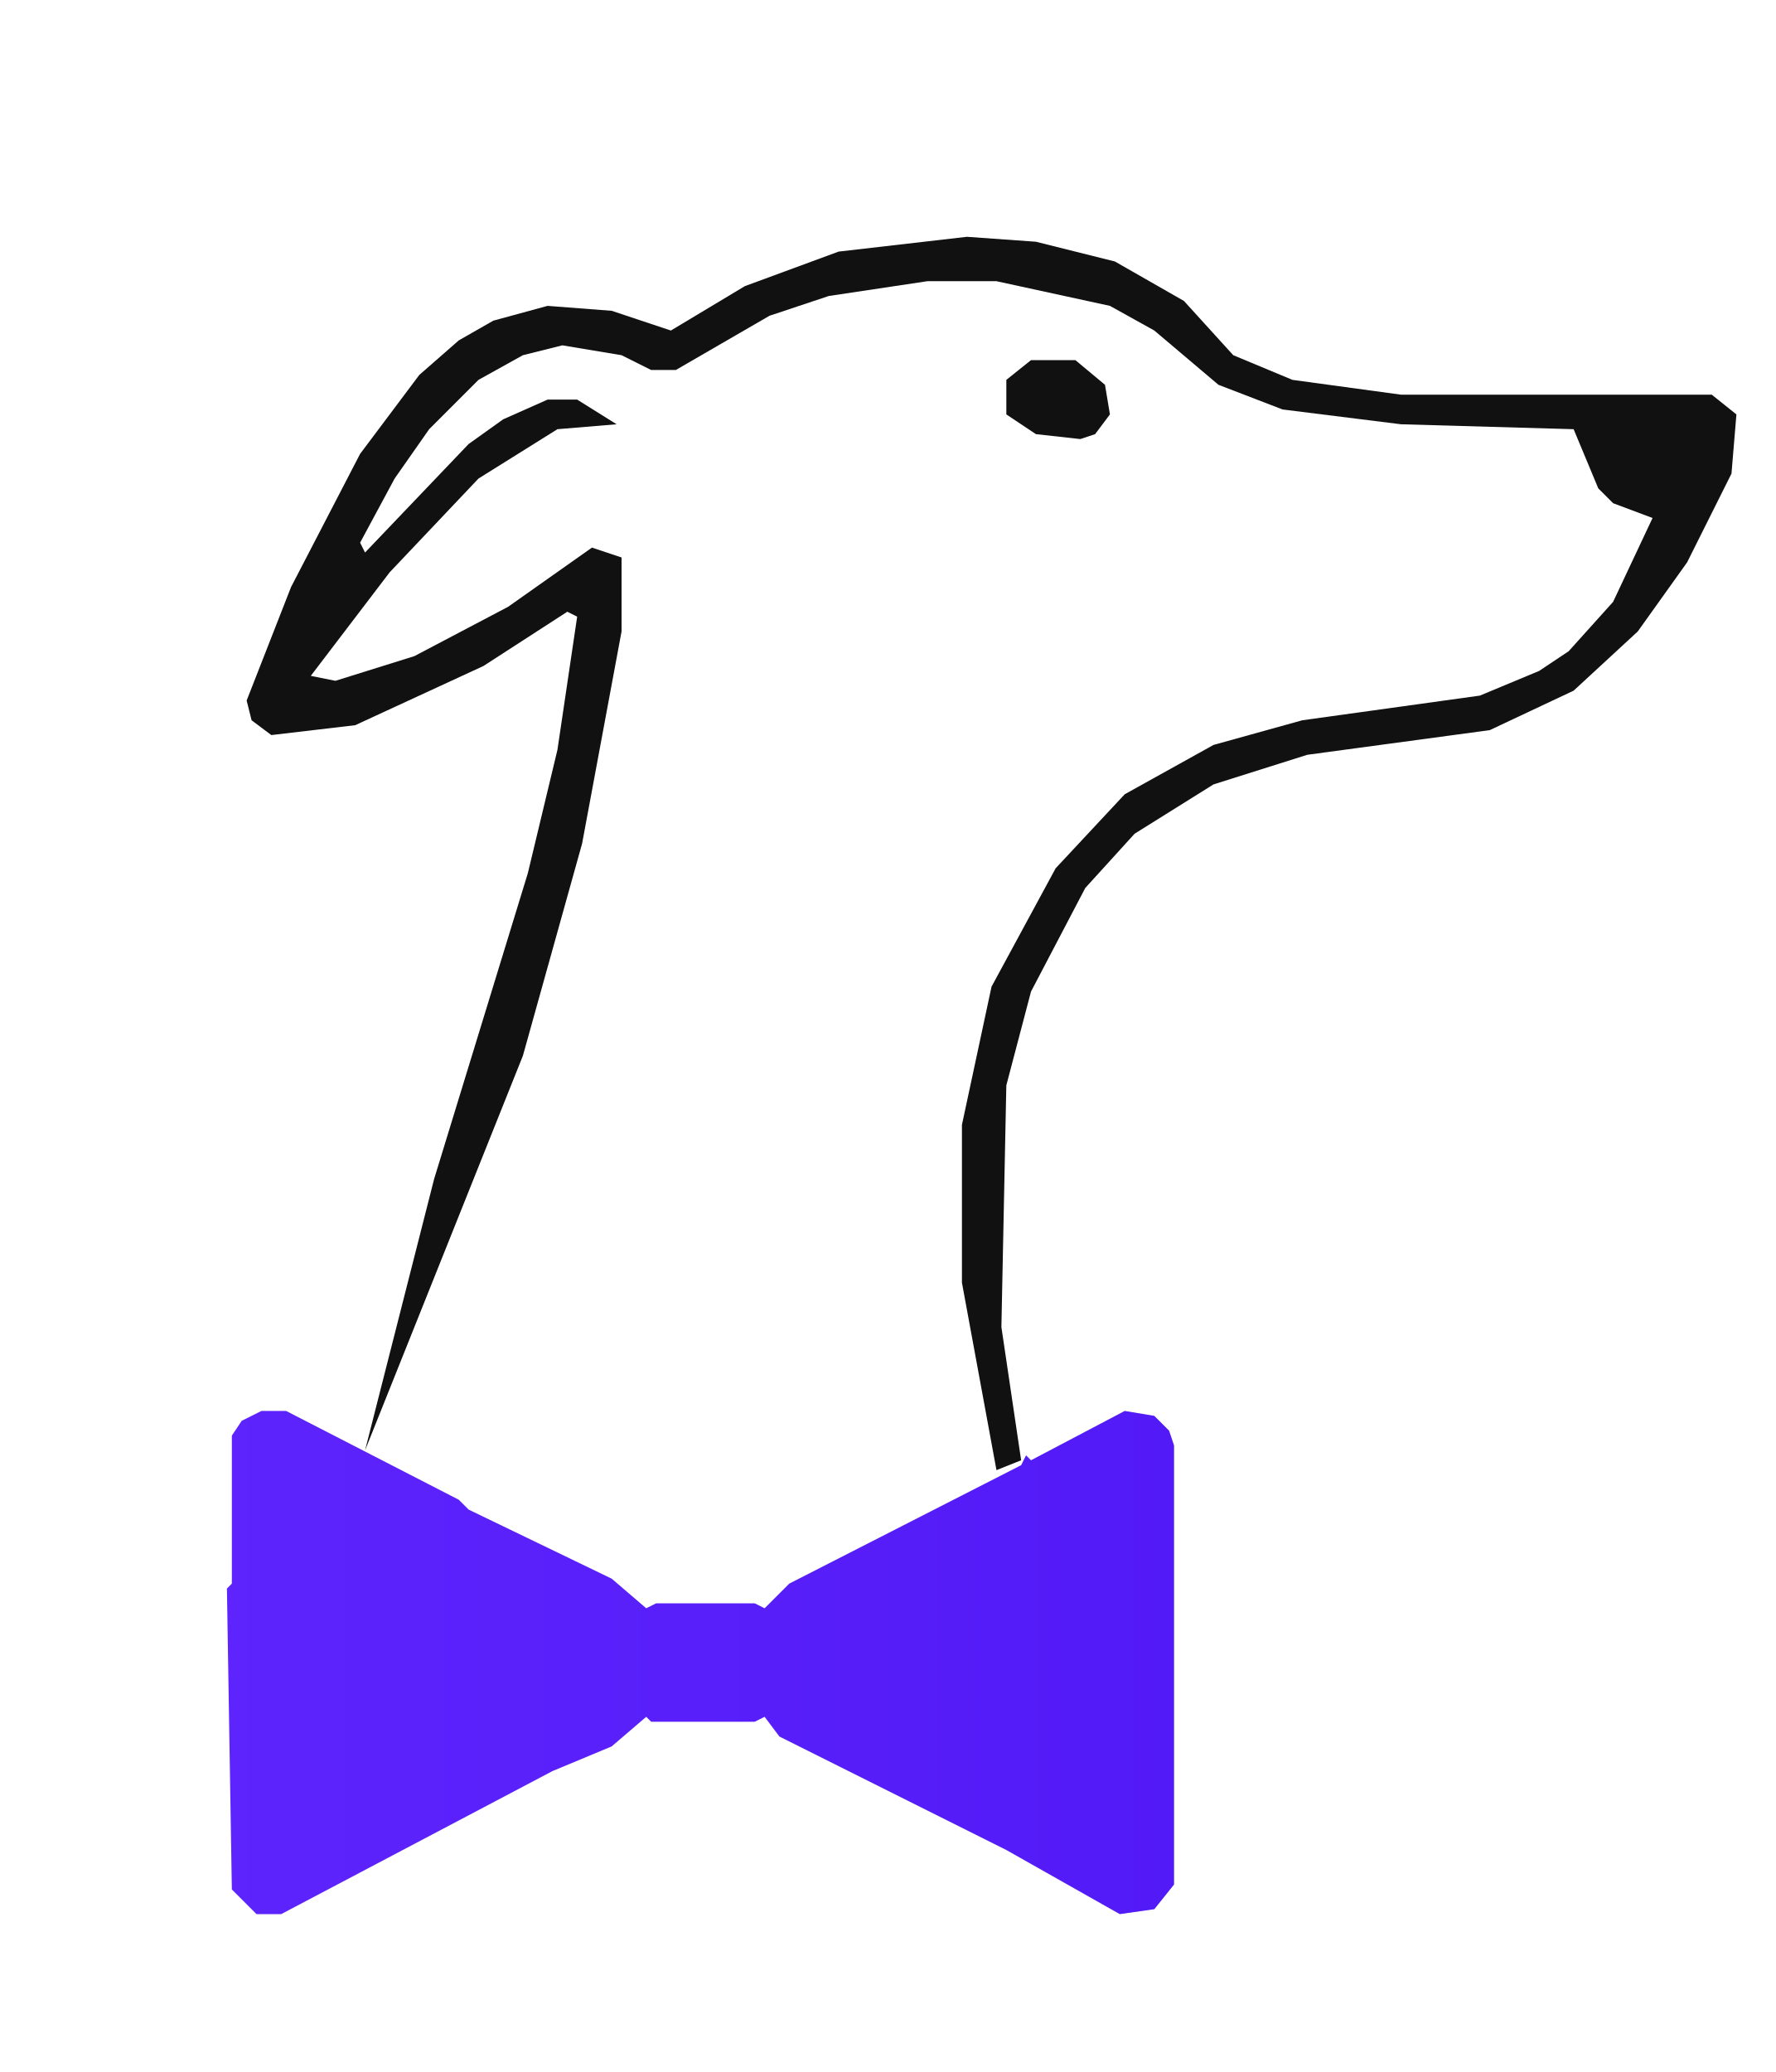
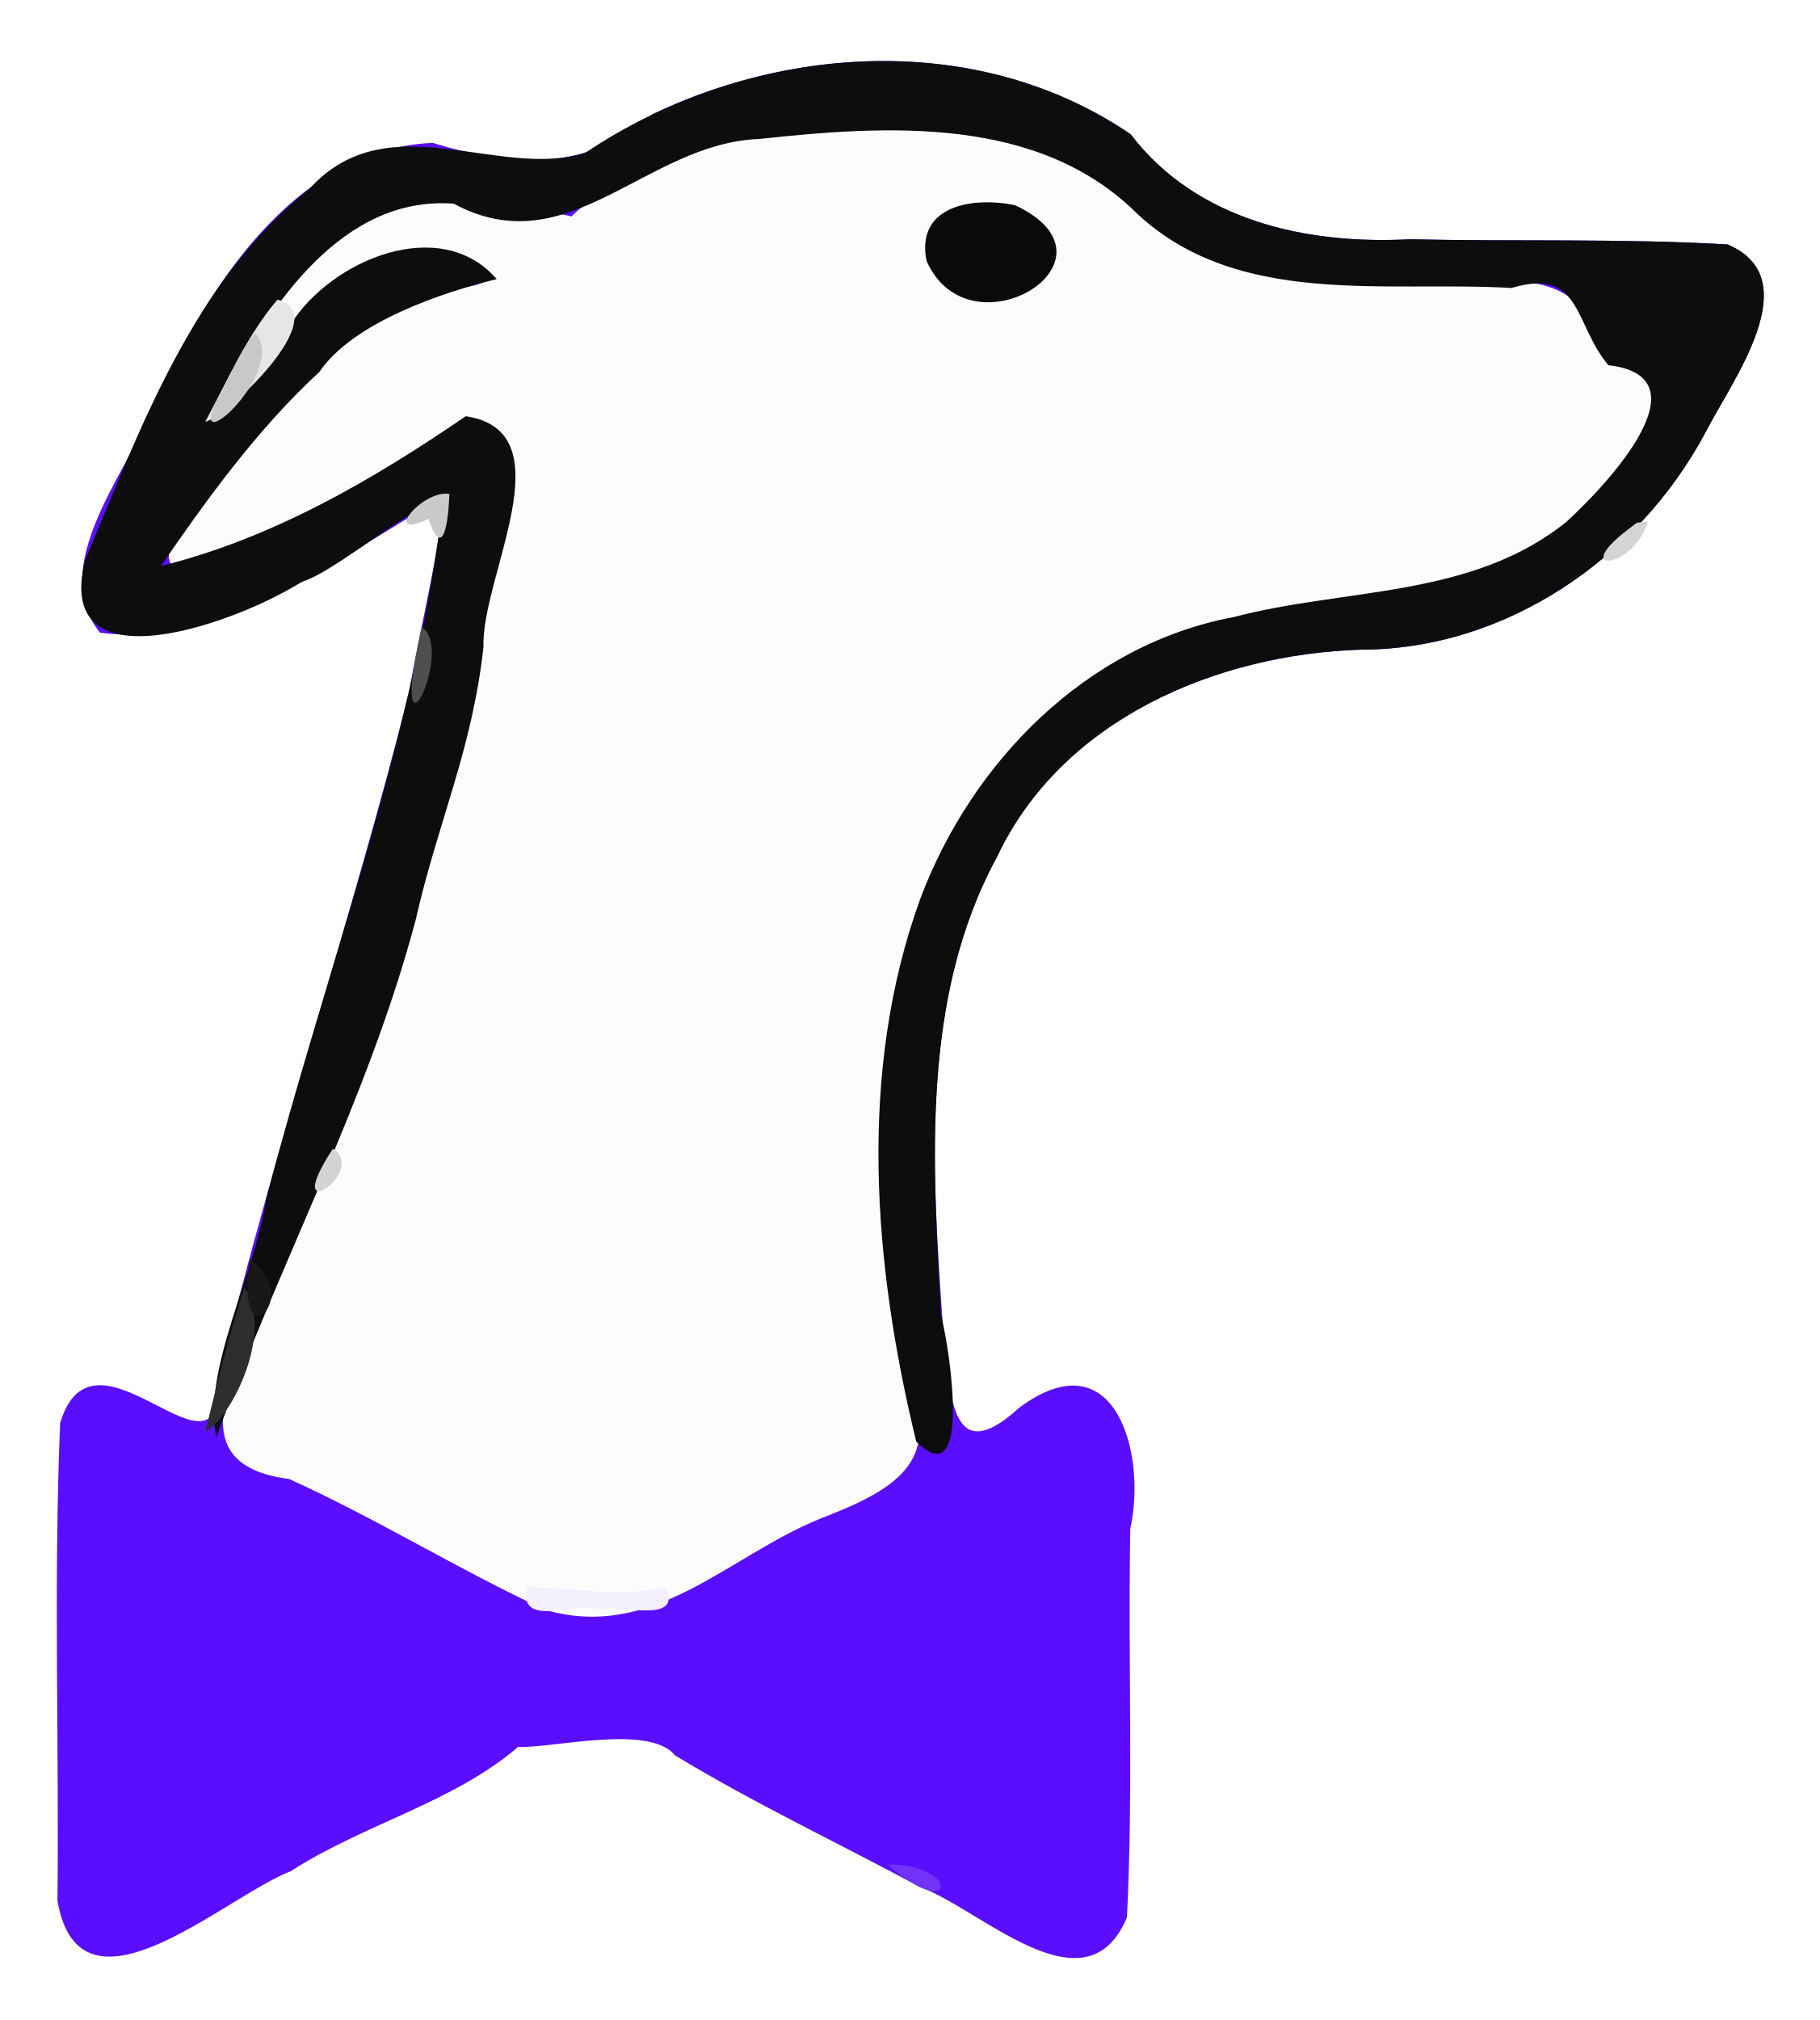
- <svg xmlns="http://www.w3.org/2000/svg" viewBox="0 0 360 420" fill="none">
-   <defs>
-     <linearGradient id="bow" x1="0" y1="0" x2="360" y2="0" gradientUnits="userSpaceOnUse">
-       <stop stop-color="#6026ff" />
-       <stop offset="1" stop-color="#4b14f2" />
-     </linearGradient>
-   </defs>
-   <g fill="#111111" fill-rule="evenodd">
-     <path d="M 204,77 L 204,84 L 210,88 L 219,89 L 222,88 L 225,84 L 224,78 L 218,73 L 209,73 Z" />
-     <path d="M 352,84 L 347,80 L 284,80 L 262,77 L 250,72 L 240,61 L 226,53 L 210,49 L 196,48 L 170,51 L 151,58 L 136,67 L 124,63 L 111,62 L 100,65 L 93,69 L 85,76 L 73,92 L 59,119 L 50,142 L 51,146 L 55,149 L 72,147 L 98,135 L 115,124 L 117,125 L 113,152 L 107,177 L 88,239 L 74,294 L 106,214 L 118,171 L 126,128 L 126,113 L 120,111 L 103,123 L 84,133 L 68,138 L 63,137 L 79,116 L 97,97 L 113,87 L 125,86 L 117,81 L 111,81 L 102,85 L 95,90 L 74,112 L 73,110 L 80,97 L 87,87 L 97,77 L 106,72 L 114,70 L 126,72 L 132,75 L 137,75 L 156,64 L 168,60 L 188,57 L 202,57 L 225,62 L 234,67 L 247,78 L 260,83 L 284,86 L 319,87 L 324,99 L 327,102 L 335,105 L 327,122 L 318,132 L 312,136 L 300,141 L 264,146 L 246,151 L 228,161 L 214,176 L 201,200 L 195,228 L 195,260 L 202,298 L 207,296 L 203,269 L 204,220 L 209,201 L 220,180 L 230,169 L 246,159 L 265,153 L 302,148 L 319,140 L 332,128 L 342,114 L 351,96 Z" />
-   </g>
-   <g fill="url(#bow)" fill-rule="evenodd">
-     <path d="M 47,291 L 47,321 L 46,322 L 47,383 L 52,388 L 57,388 L 112,359 L 124,354 L 131,348 L 132,349 L 153,349 L 155,348 L 158,352 L 204,375 L 227,388 L 234,387 L 238,382 L 238,293 L 237,290 L 234,287 L 228,286 L 209,296 L 208,295 L 207,297 L 160,321 L 155,326 L 153,325 L 133,325 L 131,326 L 124,320 L 95,306 L 93,304 L 58,286 L 53,286 L 49,288 Z" />
-   </g>
+ <svg xmlns="http://www.w3.org/2000/svg" id="a" version="1.1" viewBox="35 47 328 364">
+   <path id="b" d="m238.79 71.191c11.843 15.553 31.664 19.911 50.296 18.925 19.087 0.435 38.275-0.177 57.292 0.933 14.622 6.19 0.808 24.501-3.967 33.841-12.108 22.716-35.994 39.176-62.151 39.177-26.072 0.839-53.847 12.57-65.53 37.281-14.042 25.944-11.699 56.554-9.767 84.931 1.427 10.268 0.61 26.39 13.772 14.371 17.296-12.828 22.988 8.404 19.988 21.787-0.435 23.34 0.567 46.768-0.602 70.062-7.386 17.607-26.291-1.479-37.365-5.503-14.703-7.907-29.868-15.054-44.133-23.71-4.568-5.668-22.212-1.218-28.252-1.489-11.695 10.051-27.892 13.93-40.937 22.37-12.007 4.66-38.002 28.736-42.074 5.358 0.3-28.684-0.707-57.476 0.478-86.097 6.207-20.65 29.662 14.448 28.645-8.427 10.117-41.516 23.823-82.066 34.306-123.46 1.62-10.466 6.468-29.029 5.609-34.569-19.056 10.491-38.206 27.108-61.402 24.025-10.251-13.175 7.218-31.157 11.578-45.275 9.699-19.335 24.501-41.912 48.402-42.977 14.328 4.319 27.627 5.399 39.649-5.192 27.173-12.926 60.683-13.709 86.164 3.635z" fill="#fcfcfc" />
+   <path id="c" d="m238.79 71.191c11.843 15.553 31.664 19.911 50.296 18.925 19.087 0.435 38.275-0.177 57.292 0.933 14.622 6.19 0.808 24.501-3.967 33.841-12.108 22.716-35.994 39.176-62.151 39.177-26.072 0.839-53.847 12.57-65.53 37.281-14.042 25.944-11.699 56.554-9.767 84.931 1.427 10.268 0.61 26.39 13.772 14.371 17.296-12.828 22.988 8.404 19.988 21.787-0.435 23.34 0.567 46.768-0.602 70.062-7.386 17.607-26.291-1.479-37.365-5.503-14.703-7.907-29.868-15.054-44.133-23.71-4.568-5.668-22.212-1.218-28.252-1.489-11.695 10.051-27.892 13.93-40.937 22.37-12.007 4.66-38.002 28.736-42.074 5.358 0.3-28.684-0.707-57.476 0.478-86.097 6.207-20.65 29.662 14.448 28.645-8.427 10.117-41.516 23.823-82.066 34.306-123.46 1.62-10.466 6.468-29.029 5.609-34.569-19.056 10.491-38.206 27.108-61.402 24.025-10.251-13.175 7.218-31.157 11.578-45.275 9.699-19.335 24.501-41.912 48.402-42.977 14.328 4.319 27.627 5.399 39.649-5.192 27.173-12.926 60.683-13.709 86.164 3.635zm-100.79 14.809c-18.491-4.28-40.495-6.038-51.71 13.473-4.383 6.178-14.896 20.945-12.254 23.745 10.725-11.498 20.051-27.521 37.019-30.554 8.63-0.752 19.118 6.374 4.064 6.16-14.936 4.627-23.779 15.273-34.648 25.586-3.85 7.3-17.714 19.323-14.595 24.349 19.005-3.358 35.854-13.8 51.167-25.04 18.851-2.004 4.141 26.779 4.387 38.225-2.575 12.513-3.728 26.684-8.51 36.239-6.32 28.174-17.582 54.73-29.32 80.98-4.442 12.253-18.241 31.631 3.504 34.341 15.753 7.134 30.619 16.383 46.183 23.602 19.583 5.617 32.746-9.6 49.509-16.429 12.941-5.012 22.578-10.058 15.654-24.871-4.977-23.202-5.13-47.55-1.251-70.913 5.946-30.001 27.25-59.301 58.656-65.392 24.283-6.18 54.347-3.961 70.563-26.721 8.352-9.281 10.2-19.345-3.308-23.318-3.526-18.788-26.76-8.965-41.066-12.27-19.241-0.398-37.648-7.874-52.176-20.366-18.725-9.695-41.195-8.017-61.417-5.138-11.002 2.354-22.245 6.298-30.451 14.312z" fill="#5a0efd" />
+   <path id="d" d="m238.79 71.191c11.843 15.553 31.664 19.911 50.296 18.925 19.087 0.435 38.275-0.177 57.292 0.933 14.622 6.19 0.808 24.501-3.967 33.841-12.108 22.716-35.994 39.176-62.151 39.177-26.072 0.839-53.847 12.57-65.53 37.281-13.753 25.228-11.616 54.936-10.112 82.609 1.798 7.222 5.37 32.588-4.481 22.8-7.709-31.763-10.625-66.55 0.741-97.818 9.28-24.685 29.998-45.791 56.529-50.755 20.145-5.294 42.846-3.359 59.957-17.181 7.444-6.8 25.466-26.152 7.527-28.191-6.292-7.483-4.753-17.699-17.464-13.919-22.744-1.336-49.157 3.599-67.442-13.359-17.787-17.735-45.08-15.983-68.086-13.494-20.535 0.733-34.402 22.861-55.117 11.66-20.042-1.483-32.984 18.179-41.189 33.797-6.309 12.174 7.937-8.534 11.867-12.157 7.263-11.461 26.886-19.794 37.069-8.043-9.516 2.311-25.83 7.699-31.971 16.726-11.048 10.212-20.058 22.61-28.561 34.976 20.103-4.996 38.128-15.487 54.954-26.998 18.344 2.751 2.751 28.979 3.193 41.55-2.034 18.615-8.313 31.847-12.206 49.155-8.583 32.363-24.617 61.922-35.942 93.294-2.621-11.927 6.891-29.197 9-43 10.622-40.846 25.86-80.581 31.521-122.59 1.817-8.889-17.909 9.447-25.203 11.447-10.654 6.945-44.821 19.791-39.002-3.837 10.024-23.954 19.562-50.381 40.545-67.098 14.134-15.409 33.93-1.509 49.612-6.364 28.609-19.265 68.92-23.409 98.32-3.363z" fill="#0d0d0d" />
+   <path id="e" d="m218 84c20.916 9.845-8.256 27.607-16 10-2.012-10.074 8.553-11.608 16-10z" fill="#0a0a0a" />
+   <path id="f" d="m85 101c10.549 2.681-9.365 21.271-13 22 4.034-7.497 7.448-15.448 13-22z" fill="#e7e6e7" />
+   <path id="g" d="m79 279c5.492 7.698-2.149 23.418-7 26 2.131-8.719 4.284-17.441 7-26z" fill="#2d2e2f" />
+   <path id="h" d="m130 333c8.32 0.028 16.788 2.088 25 0 3.109 6.791-8.194 3.068-11.965 4-4.174-1.398-14.562 3.417-13.035-3.682z" fill="#f3effd" />
+   <path id="i" d="m81 107c6.309 7.034-14.249 25.147-6.048 10.421 2.022-3.462 3.393-7.376 6.048-10.421z" fill="#c8c8c9" />
+   <path id="j" d="m80 274c9.938 6.521-2.861 19.004 0 0z" fill="#181819" />
+   <path id="k" d="m116 136c-0.287 7.023-1.478 11.204-3.766 4.511-8.675 4.013-1.132-5.341 3.766-4.511z" fill="#c9c9c9" />
+   <path id="l" d="m111 160c5.525 3.415-3.411 23.304-1.531 7.804 0.462-2.611 0.984-5.21 1.531-7.804z" fill="#4d4e4d" />
+   <path id="m" d="m195 383c13.114-0.291 12.361 10.885 0 0z" fill="#7232f7" />
+   <path id="n" d="m332 141c-2.572 8.65-14.115 9.515-3.727 1.531l1.761-1.34z" fill="#d4d3d5" />
+   <path id="o" d="m95 254c6.569 4.063-9.852 14.971 0 0z" fill="#d4d3d4" />
</svg>
